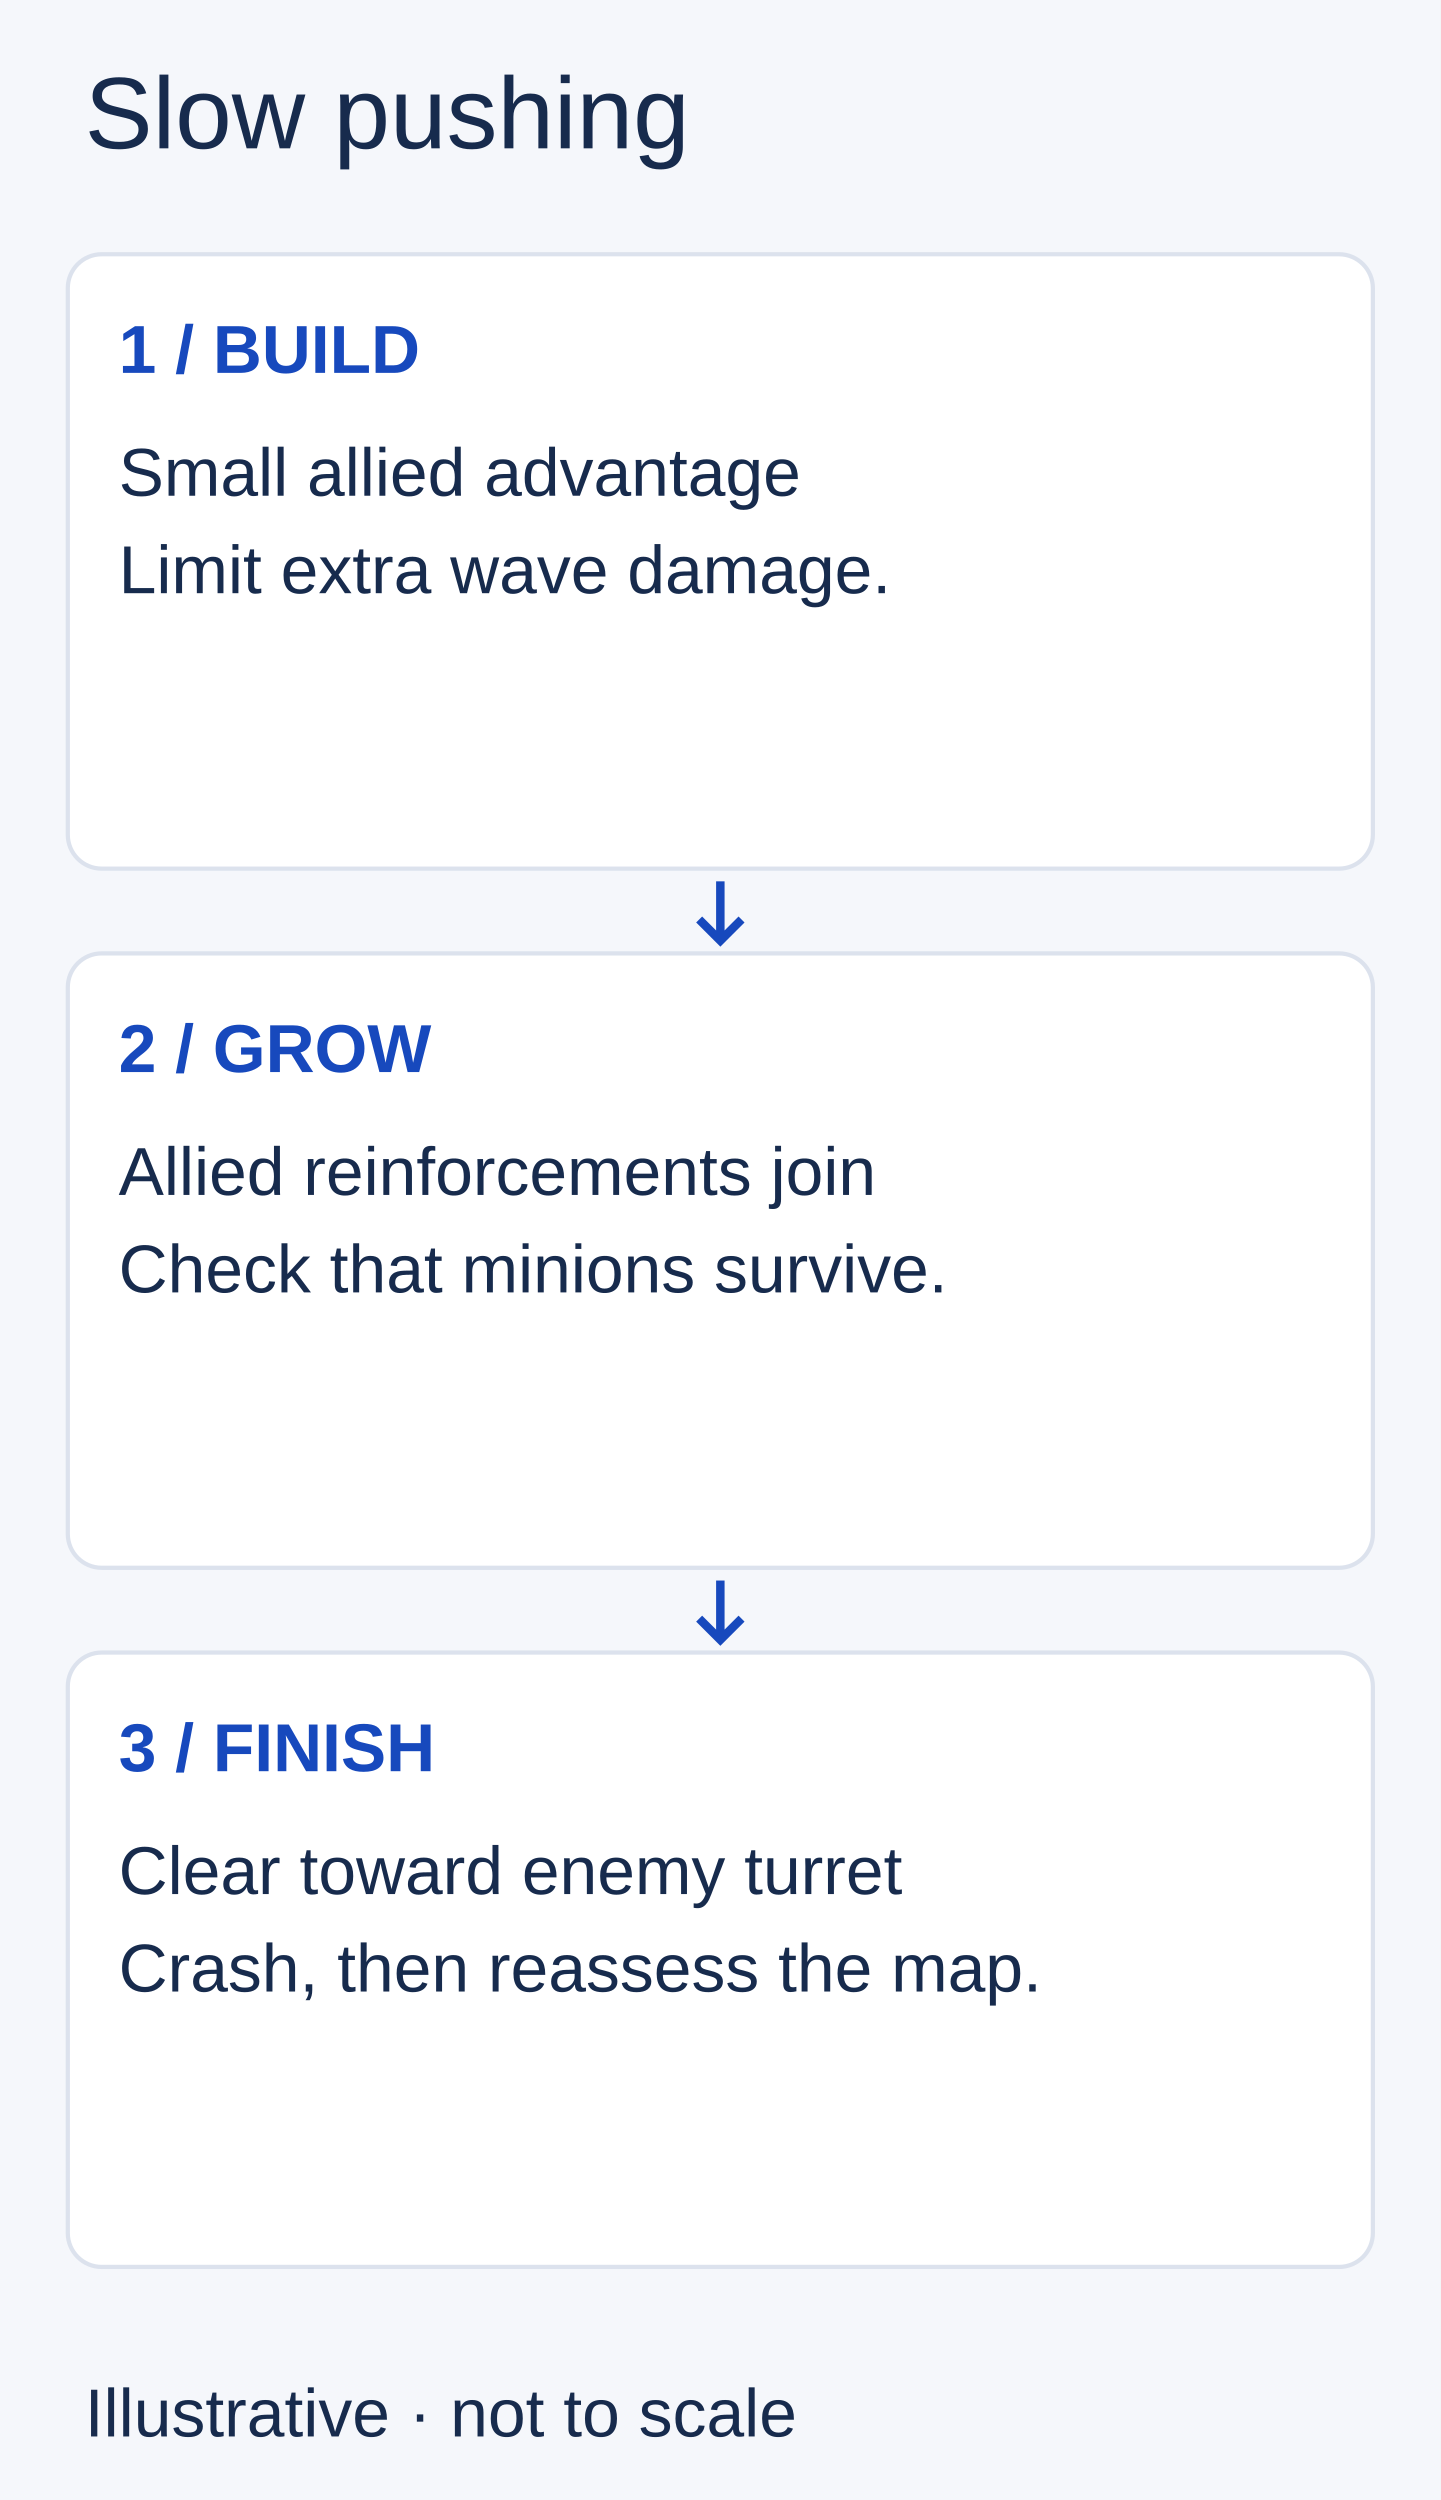
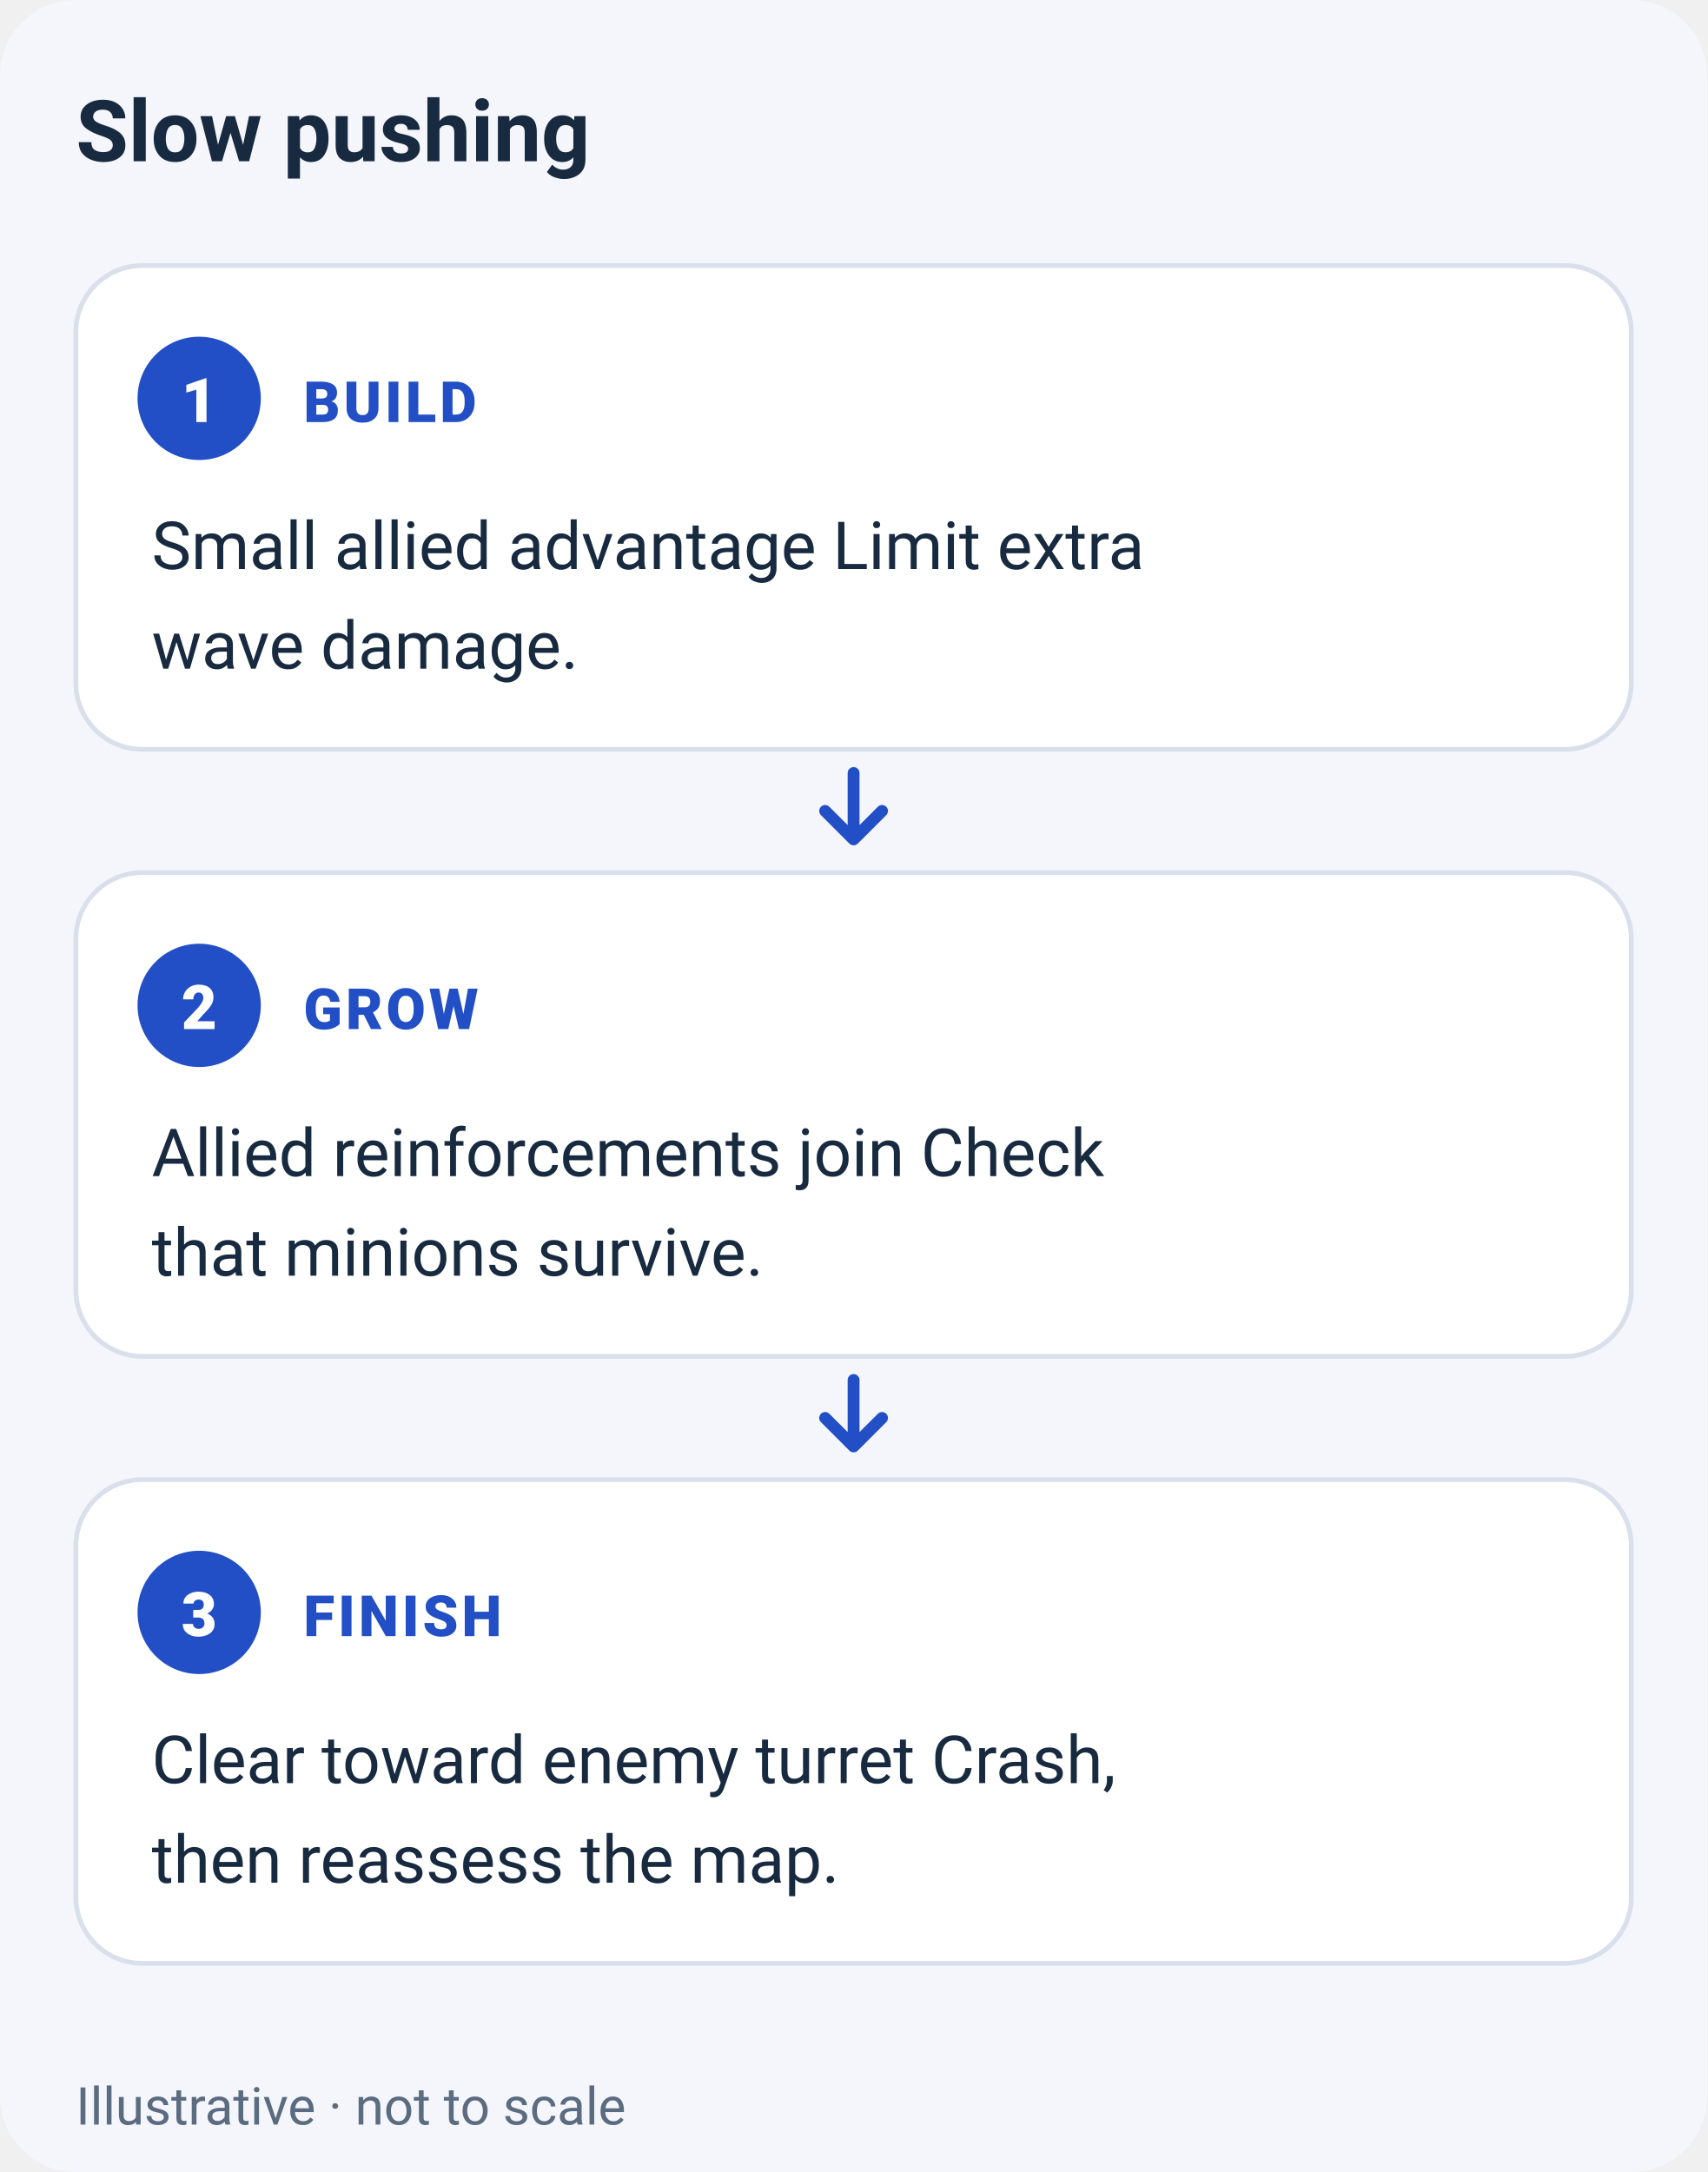
- <svg xmlns="http://www.w3.org/2000/svg" width="340" height="590" viewBox="0 0 340 590" role="img" aria-labelledby="title desc">
-   <rect width="100%" height="100%" fill="#f5f7fb" />
-   <style>text{font-family:Arial,sans-serif;fill:#172b4d;font-size:16px}.label{fill:#1749bd;font-weight:bold}</style>
-   <text x="20" y="35" style="font-size:24px">Slow pushing</text>
-   <rect x="16" y="60" width="308" height="145" rx="8" fill="white" stroke="#dce2ed" />
-   <text x="28" y="88" class="label">1 / BUILD</text>
-   <text x="28" y="117">Small allied advantage</text>
-   <text x="28" y="140">Limit extra wave damage.</text>
-   <path d="M170 208v14m-5 -5l5 5 5 -5" stroke="#1749bd" stroke-width="2" fill="none" />
-   <rect x="16" y="225" width="308" height="145" rx="8" fill="white" stroke="#dce2ed" />
-   <text x="28" y="253" class="label">2 / GROW</text>
-   <text x="28" y="282">Allied reinforcements join</text>
-   <text x="28" y="305">Check that minions survive.</text>
-   <path d="M170 373v14m-5 -5l5 5 5 -5" stroke="#1749bd" stroke-width="2" fill="none" />
-   <rect x="16" y="390" width="308" height="145" rx="8" fill="white" stroke="#dce2ed" />
-   <text x="28" y="418" class="label">3 / FINISH</text>
-   <text x="28" y="447">Clear toward enemy turret</text>
-   <text x="28" y="470">Crash, then reassess the map.</text>
-   <text x="20" y="575">Illustrative · not to scale</text>
-   <style>@media(prefers-color-scheme:dark){text{fill:#ededed}.label{fill:#9abaff}[fill="#f5f7fb"]{fill:#191919}[stroke="#f5f7fb"]{stroke:#191919}[fill="#ffffff"]{fill:#222222}[stroke="#ffffff"]{stroke:#222222}[fill="#fff"]{fill:#222222}[stroke="#fff"]{stroke:#222222}[fill="white"]{fill:#222222}[stroke="white"]{stroke:#222222}[fill="#dee5f3"]{fill:#2c2c2c}[stroke="#dee5f3"]{stroke:#2c2c2c}[fill="#172b4d"]{fill:#ededed}[stroke="#172b4d"]{stroke:#ededed}[fill="#405574"]{fill:#b5b5b5}[stroke="#405574"]{stroke:#b5b5b5}[fill="#1749bd"]{fill:#9abaff}[stroke="#1749bd"]{stroke:#9abaff}[fill="#dce2ed"]{fill:#424242}[stroke="#dce2ed"]{stroke:#424242}[fill="#78869c"]{fill:#777777}[stroke="#78869c"]{stroke:#777777}}</style>
+ <svg xmlns="http://www.w3.org/2000/svg" width="360" height="458" viewBox="0 0 360 458" role="img" aria-labelledby="title desc">
+   <style>.bg{fill:#f4f6fb}.card{fill:#fff;stroke:#d9e0ec}.num{fill:#224fc5}.numt{fill:#fff;font-weight:800}.lab{fill:#224fc5;font-weight:800;letter-spacing:.06em}.t{fill:#182a40}.lead{fill:#182a40;font-weight:650}.muted{fill:#5b6b80}.arrow{stroke:#224fc5;fill:none}text{font-family:system-ui,-apple-system,"Segoe UI",Roboto,sans-serif}@media(prefers-color-scheme:dark){.bg{fill:#171717}.card{fill:#202020;stroke:#3a3a3a}.num{fill:#9abaff}.numt{fill:#111}.lab{fill:#9abaff}.t,.lead{fill:#ededed}.muted{fill:#a8a8a8}.arrow{stroke:#9abaff}}</style>
+   <rect class="bg" width="360" height="458" rx="16" />
+   <text x="16" y="34" class="lead" style="font-size:18px">Slow pushing</text>
+   <rect class="card" x="16" y="56" width="328" height="102" rx="14" />
+   <circle class="num" cx="42" cy="84" r="13" />
+   <text class="numt" x="42" y="89" text-anchor="middle" style="font-size:13px">1</text>
+   <text class="lab" x="64" y="89" style="font-size:12px">BUILD</text>
+   <text class="t" x="32" y="120" style="font-size:14px">Small allied advantage Limit extra</text>
+   <text class="t" x="32" y="141" style="font-size:14px">wave damage.</text>
+   <path class="arrow" d="M180.0 163 v14 m-6 -6 l6 6 l6 -6" stroke-width="2.5" stroke-linecap="round" stroke-linejoin="round" />
+   <rect class="card" x="16" y="184" width="328" height="102" rx="14" />
+   <circle class="num" cx="42" cy="212" r="13" />
+   <text class="numt" x="42" y="217" text-anchor="middle" style="font-size:13px">2</text>
+   <text class="lab" x="64" y="217" style="font-size:12px">GROW</text>
+   <text class="t" x="32" y="248" style="font-size:14px">Allied reinforcements join Check</text>
+   <text class="t" x="32" y="269" style="font-size:14px">that minions survive.</text>
+   <path class="arrow" d="M180.0 291 v14 m-6 -6 l6 6 l6 -6" stroke-width="2.5" stroke-linecap="round" stroke-linejoin="round" />
+   <rect class="card" x="16" y="312" width="328" height="102" rx="14" />
+   <circle class="num" cx="42" cy="340" r="13" />
+   <text class="numt" x="42" y="345" text-anchor="middle" style="font-size:13px">3</text>
+   <text class="lab" x="64" y="345" style="font-size:12px">FINISH</text>
+   <text class="t" x="32" y="376" style="font-size:14px">Clear toward enemy turret Crash,</text>
+   <text class="t" x="32" y="397" style="font-size:14px">then reassess the map.</text>
+   <text class="muted" x="16" y="448" style="font-size:11px">Illustrative · not to scale</text>
</svg>
